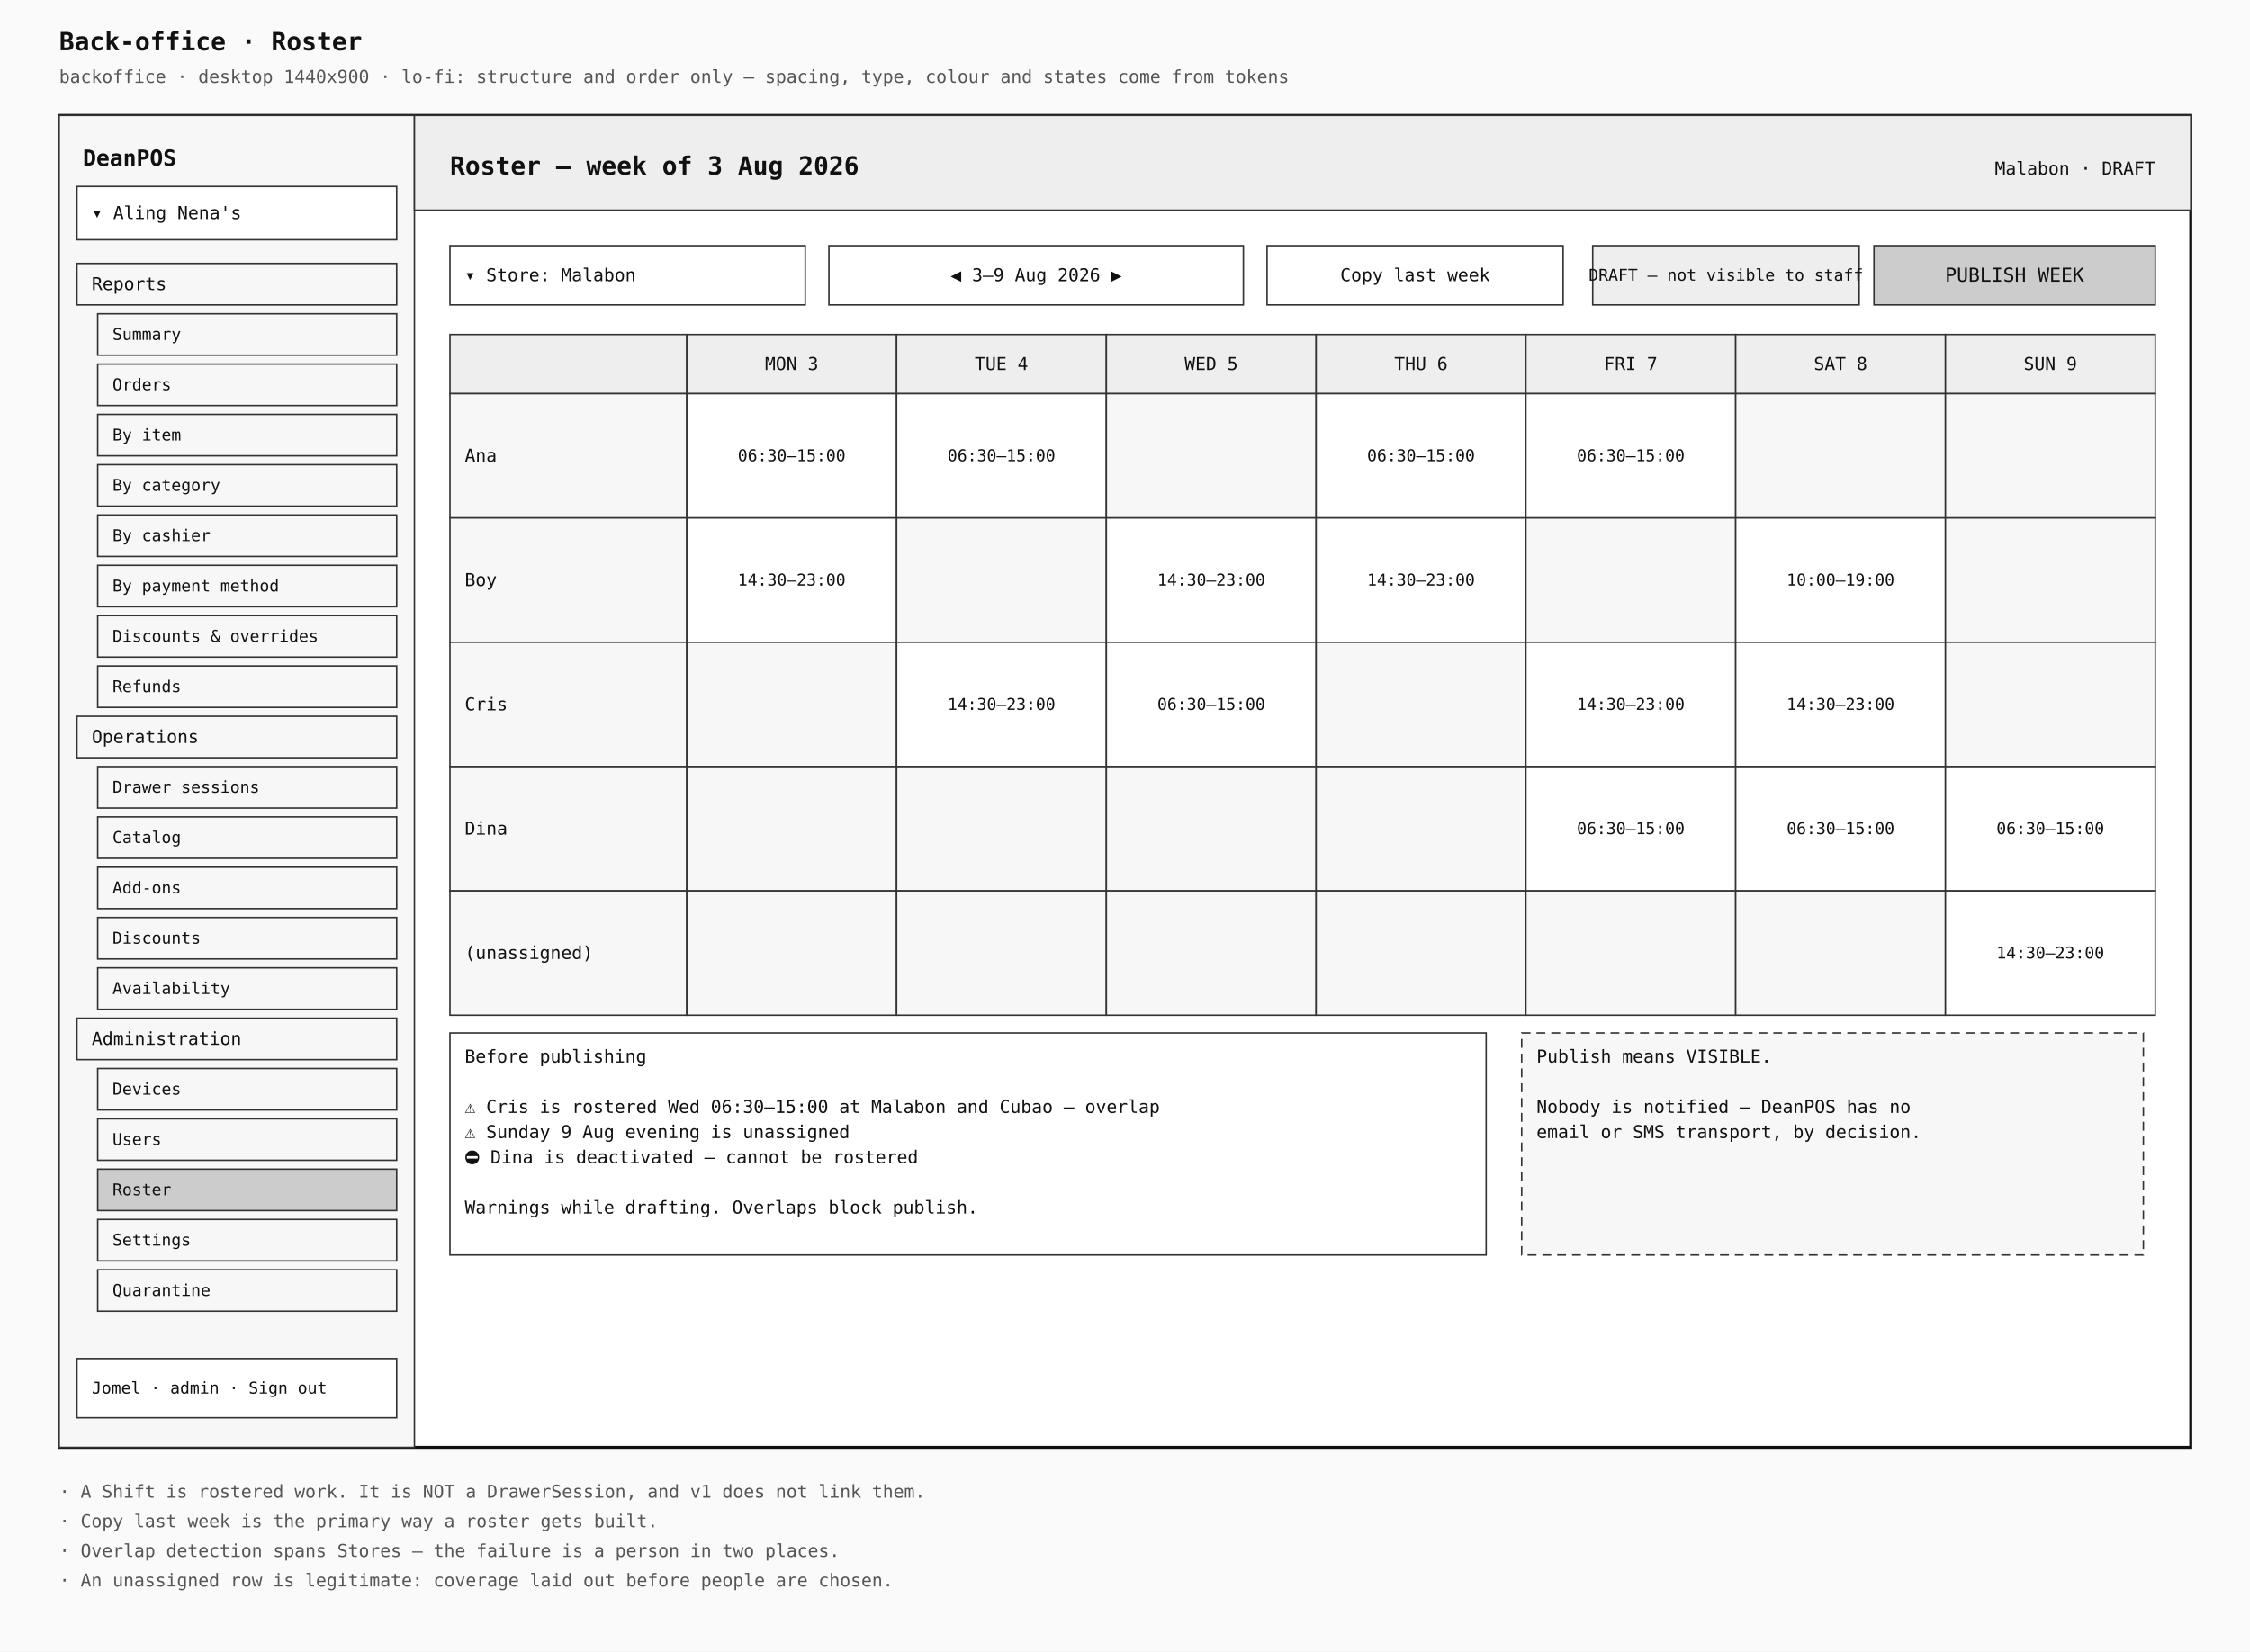
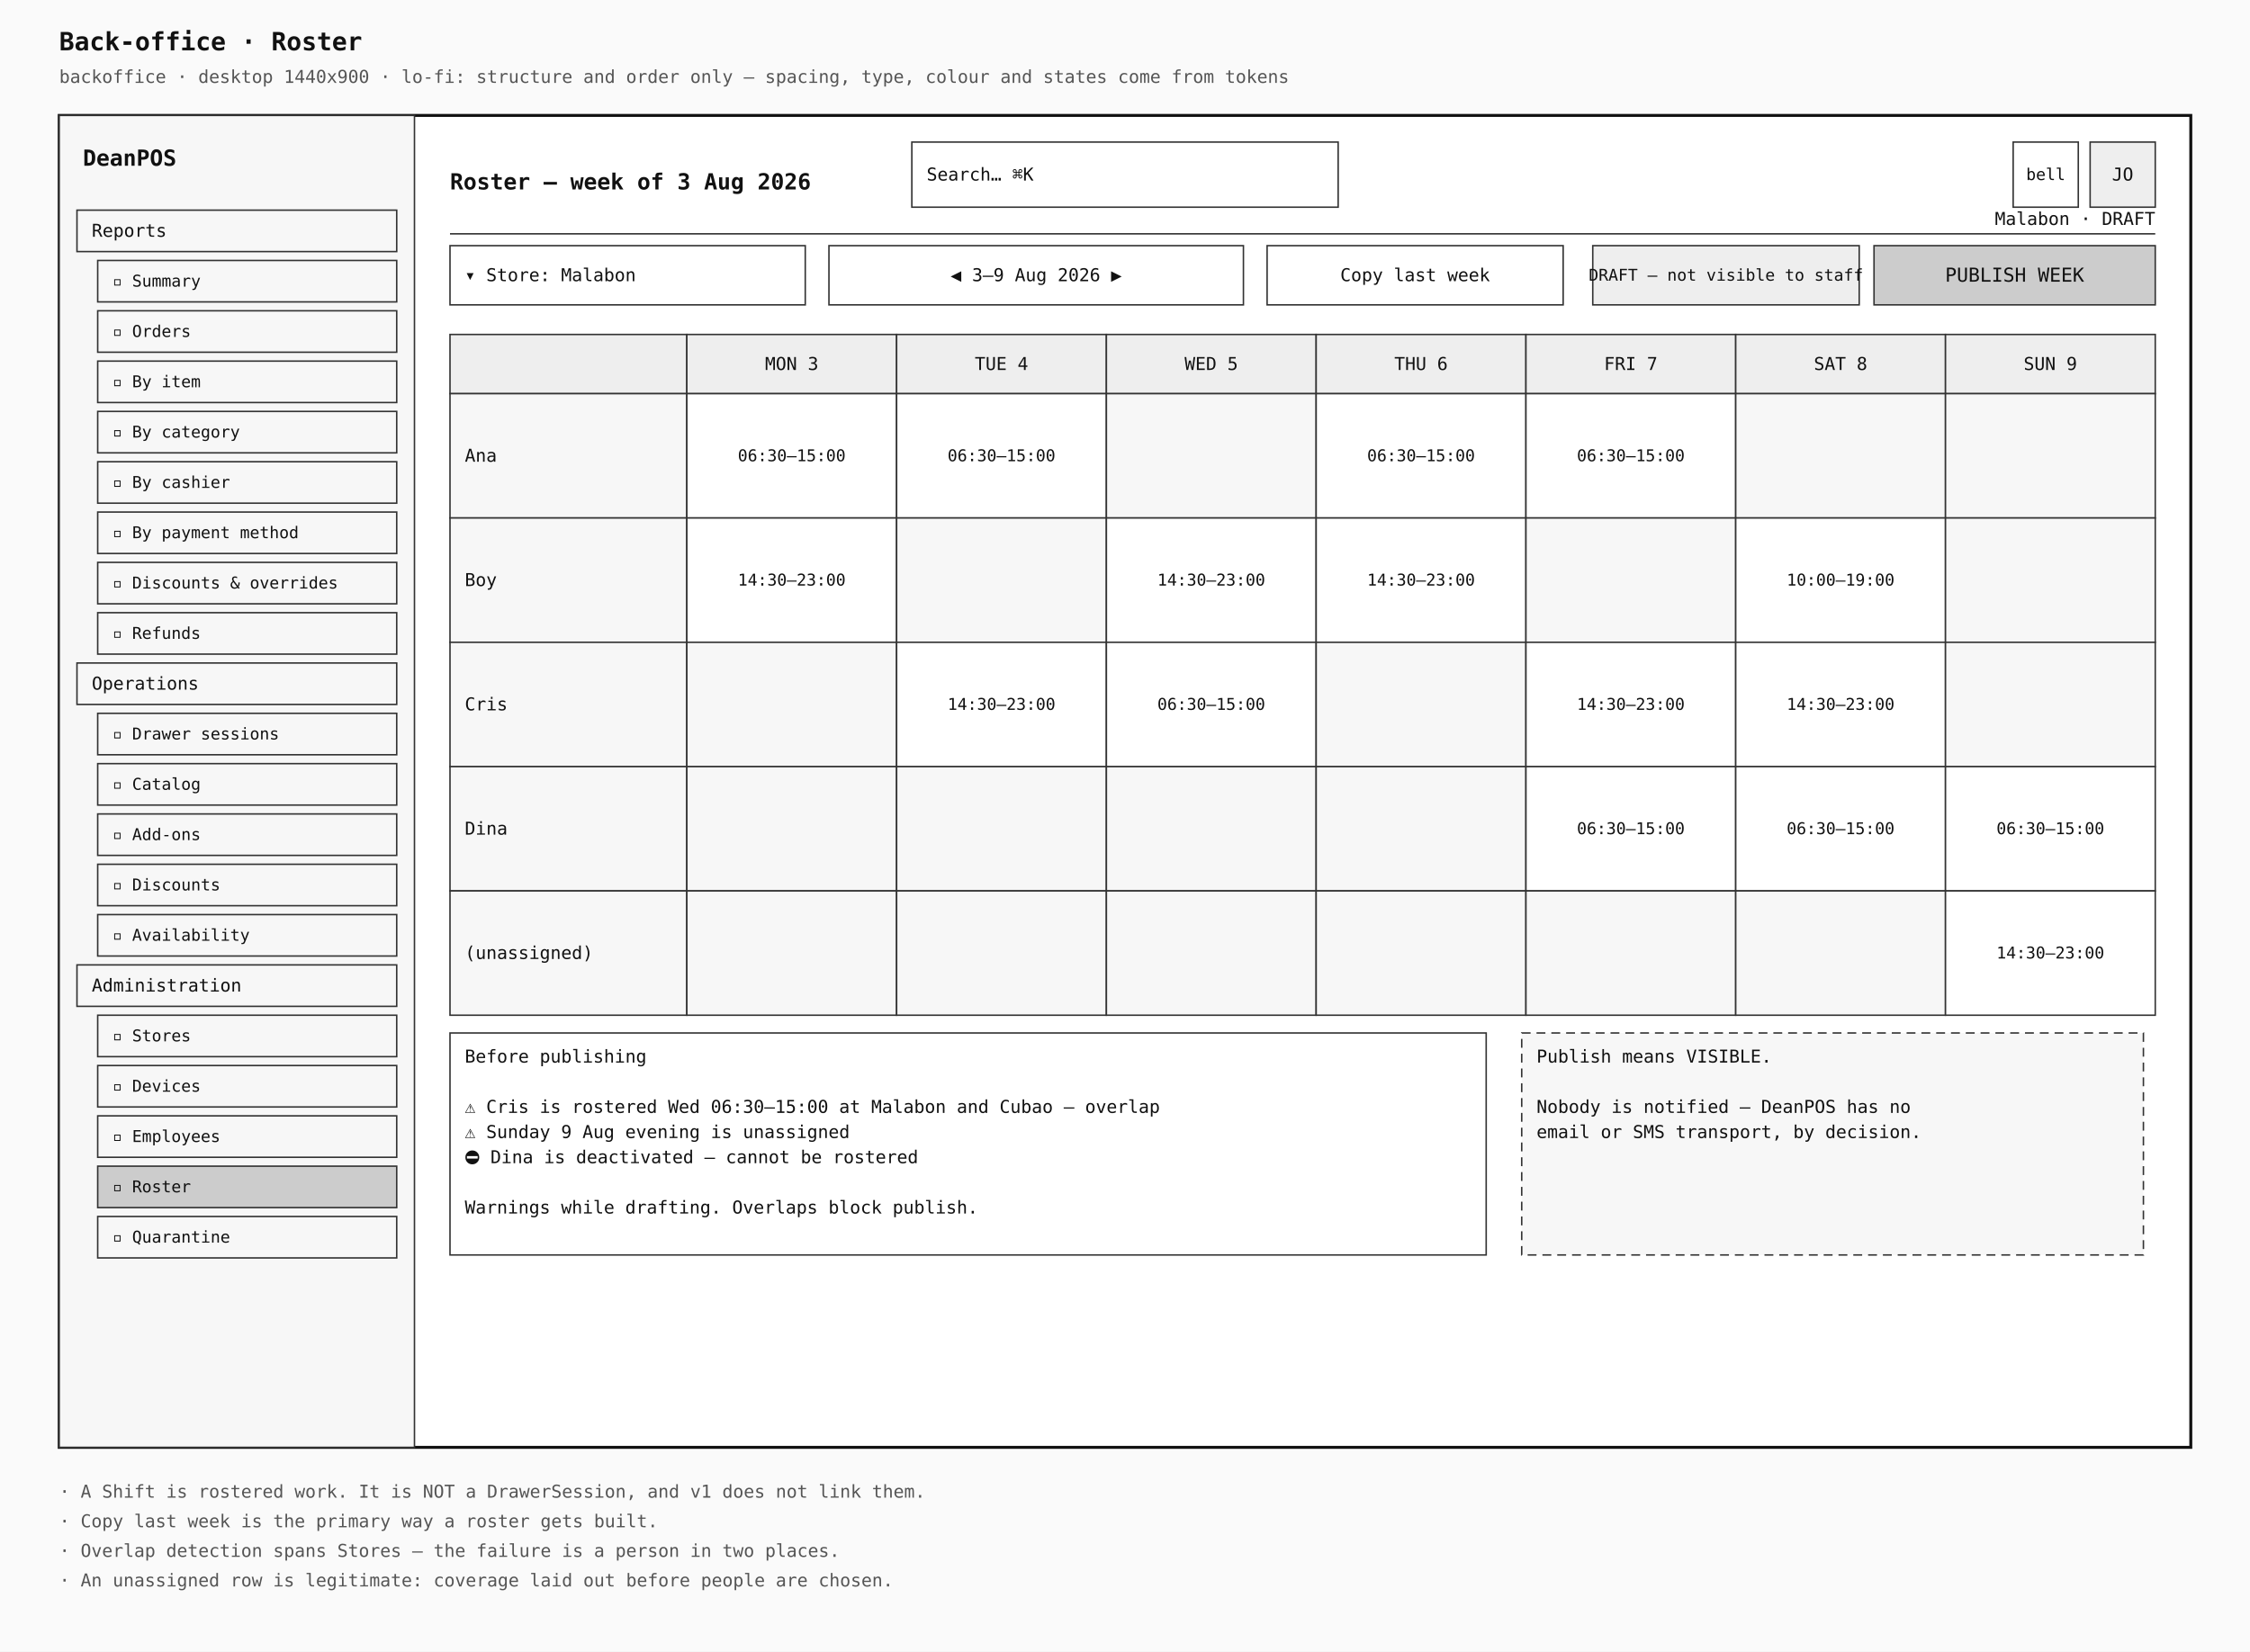
<svg xmlns="http://www.w3.org/2000/svg" width="1520" height="1116" viewBox="0 0 1520 1116" font-family="ui-monospace, SFMono-Regular, Menlo, monospace">
  <rect width="1520" height="1116" fill="#fafafa" />
  <text x="40" y="34" font-size="17" font-weight="bold" fill="#111">Back-office · Roster</text>
  <text x="40" y="56" font-size="12" fill="#555">backoffice · desktop 1440x900 · lo-fi: structure and order only — spacing, type, colour and states come from tokens</text>
  <g transform="translate(40,78)">
    <rect x="0" y="0" width="1440" height="900" fill="#ffffff" stroke="#111" stroke-width="2" />
    <rect x="0" y="0" width="240" height="900" rx="0" fill="#f7f7f7" stroke="#333" stroke-width="1" />
    <text x="16" y="34" font-size="15" text-anchor="start" font-weight="bold" fill="#111">DeanPOS</text>
-     <rect x="12" y="48" width="216" height="36" rx="0" fill="#ffffff" stroke="#333" stroke-width="1" />
-     <text x="22" y="70.0" font-size="12" fill="#111">▾  Aling Nena's</text>
-     <rect x="12" y="100" width="216" height="28" rx="0" fill="#f7f7f7" stroke="#333" stroke-width="1" />
-     <text x="22" y="118.0" font-size="12" fill="#111">Reports</text>
-     <rect x="26" y="134" width="202" height="28" rx="0" fill="#f7f7f7" stroke="#333" stroke-width="1" />
-     <text x="36" y="151.667" font-size="11" fill="#111">Summary</text>
-     <rect x="26" y="168" width="202" height="28" rx="0" fill="#f7f7f7" stroke="#333" stroke-width="1" />
-     <text x="36" y="185.667" font-size="11" fill="#111">Orders</text>
-     <rect x="26" y="202" width="202" height="28" rx="0" fill="#f7f7f7" stroke="#333" stroke-width="1" />
-     <text x="36" y="219.667" font-size="11" fill="#111">By item</text>
-     <rect x="26" y="236" width="202" height="28" rx="0" fill="#f7f7f7" stroke="#333" stroke-width="1" />
-     <text x="36" y="253.667" font-size="11" fill="#111">By category</text>
-     <rect x="26" y="270" width="202" height="28" rx="0" fill="#f7f7f7" stroke="#333" stroke-width="1" />
-     <text x="36" y="287.667" font-size="11" fill="#111">By cashier</text>
-     <rect x="26" y="304" width="202" height="28" rx="0" fill="#f7f7f7" stroke="#333" stroke-width="1" />
-     <text x="36" y="321.667" font-size="11" fill="#111">By payment method</text>
-     <rect x="26" y="338" width="202" height="28" rx="0" fill="#f7f7f7" stroke="#333" stroke-width="1" />
-     <text x="36" y="355.667" font-size="11" fill="#111">Discounts &amp; overrides</text>
-     <rect x="26" y="372" width="202" height="28" rx="0" fill="#f7f7f7" stroke="#333" stroke-width="1" />
-     <text x="36" y="389.667" font-size="11" fill="#111">Refunds</text>
-     <rect x="12" y="406" width="216" height="28" rx="0" fill="#f7f7f7" stroke="#333" stroke-width="1" />
-     <text x="22" y="424.0" font-size="12" fill="#111">Operations</text>
-     <rect x="26" y="440" width="202" height="28" rx="0" fill="#f7f7f7" stroke="#333" stroke-width="1" />
-     <text x="36" y="457.667" font-size="11" fill="#111">Drawer sessions</text>
-     <rect x="26" y="474" width="202" height="28" rx="0" fill="#f7f7f7" stroke="#333" stroke-width="1" />
-     <text x="36" y="491.667" font-size="11" fill="#111">Catalog</text>
-     <rect x="26" y="508" width="202" height="28" rx="0" fill="#f7f7f7" stroke="#333" stroke-width="1" />
-     <text x="36" y="525.667" font-size="11" fill="#111">Add-ons</text>
-     <rect x="26" y="542" width="202" height="28" rx="0" fill="#f7f7f7" stroke="#333" stroke-width="1" />
-     <text x="36" y="559.667" font-size="11" fill="#111">Discounts</text>
-     <rect x="26" y="576" width="202" height="28" rx="0" fill="#f7f7f7" stroke="#333" stroke-width="1" />
-     <text x="36" y="593.667" font-size="11" fill="#111">Availability</text>
-     <rect x="12" y="610" width="216" height="28" rx="0" fill="#f7f7f7" stroke="#333" stroke-width="1" />
-     <text x="22" y="628.0" font-size="12" fill="#111">Administration</text>
-     <rect x="26" y="644" width="202" height="28" rx="0" fill="#f7f7f7" stroke="#333" stroke-width="1" />
-     <text x="36" y="661.667" font-size="11" fill="#111">Devices</text>
-     <rect x="26" y="678" width="202" height="28" rx="0" fill="#f7f7f7" stroke="#333" stroke-width="1" />
-     <text x="36" y="695.667" font-size="11" fill="#111">Users</text>
-     <rect x="26" y="712" width="202" height="28" rx="0" fill="#cccccc" stroke="#333" stroke-width="1" />
-     <text x="36" y="729.667" font-size="11" fill="#111">Roster</text>
-     <rect x="26" y="746" width="202" height="28" rx="0" fill="#f7f7f7" stroke="#333" stroke-width="1" />
-     <text x="36" y="763.667" font-size="11" fill="#111">Settings</text>
-     <rect x="26" y="780" width="202" height="28" rx="0" fill="#f7f7f7" stroke="#333" stroke-width="1" />
-     <text x="36" y="797.667" font-size="11" fill="#111">Quarantine</text>
-     <rect x="12" y="840" width="216" height="40" rx="0" fill="#ffffff" stroke="#333" stroke-width="1" />
-     <text x="22" y="863.667" font-size="11" fill="#111">Jomel · admin  ·  Sign out</text>
-     <rect x="240" y="0" width="1200" height="64" rx="0" fill="#eeeeee" stroke="#333" stroke-width="1" />
-     <text x="264" y="40" font-size="17" text-anchor="start" font-weight="bold" fill="#111">Roster — week of 3 Aug 2026</text>
-     <text x="1416" y="40" font-size="12" text-anchor="end" font-weight="normal" fill="#111">Malabon · DRAFT</text>
+     <rect x="12" y="64" width="216" height="28" rx="0" fill="#f7f7f7" stroke="#333" stroke-width="1" />
+     <text x="22" y="82.0" font-size="12" fill="#111">Reports</text>
+     <rect x="26" y="98" width="202" height="28" rx="0" fill="#f7f7f7" stroke="#333" stroke-width="1" />
+     <text x="36" y="115.667" font-size="11" fill="#111">▫  Summary</text>
+     <rect x="26" y="132" width="202" height="28" rx="0" fill="#f7f7f7" stroke="#333" stroke-width="1" />
+     <text x="36" y="149.667" font-size="11" fill="#111">▫  Orders</text>
+     <rect x="26" y="166" width="202" height="28" rx="0" fill="#f7f7f7" stroke="#333" stroke-width="1" />
+     <text x="36" y="183.667" font-size="11" fill="#111">▫  By item</text>
+     <rect x="26" y="200" width="202" height="28" rx="0" fill="#f7f7f7" stroke="#333" stroke-width="1" />
+     <text x="36" y="217.667" font-size="11" fill="#111">▫  By category</text>
+     <rect x="26" y="234" width="202" height="28" rx="0" fill="#f7f7f7" stroke="#333" stroke-width="1" />
+     <text x="36" y="251.667" font-size="11" fill="#111">▫  By cashier</text>
+     <rect x="26" y="268" width="202" height="28" rx="0" fill="#f7f7f7" stroke="#333" stroke-width="1" />
+     <text x="36" y="285.667" font-size="11" fill="#111">▫  By payment method</text>
+     <rect x="26" y="302" width="202" height="28" rx="0" fill="#f7f7f7" stroke="#333" stroke-width="1" />
+     <text x="36" y="319.667" font-size="11" fill="#111">▫  Discounts &amp; overrides</text>
+     <rect x="26" y="336" width="202" height="28" rx="0" fill="#f7f7f7" stroke="#333" stroke-width="1" />
+     <text x="36" y="353.667" font-size="11" fill="#111">▫  Refunds</text>
+     <rect x="12" y="370" width="216" height="28" rx="0" fill="#f7f7f7" stroke="#333" stroke-width="1" />
+     <text x="22" y="388.0" font-size="12" fill="#111">Operations</text>
+     <rect x="26" y="404" width="202" height="28" rx="0" fill="#f7f7f7" stroke="#333" stroke-width="1" />
+     <text x="36" y="421.667" font-size="11" fill="#111">▫  Drawer sessions</text>
+     <rect x="26" y="438" width="202" height="28" rx="0" fill="#f7f7f7" stroke="#333" stroke-width="1" />
+     <text x="36" y="455.667" font-size="11" fill="#111">▫  Catalog</text>
+     <rect x="26" y="472" width="202" height="28" rx="0" fill="#f7f7f7" stroke="#333" stroke-width="1" />
+     <text x="36" y="489.667" font-size="11" fill="#111">▫  Add-ons</text>
+     <rect x="26" y="506" width="202" height="28" rx="0" fill="#f7f7f7" stroke="#333" stroke-width="1" />
+     <text x="36" y="523.667" font-size="11" fill="#111">▫  Discounts</text>
+     <rect x="26" y="540" width="202" height="28" rx="0" fill="#f7f7f7" stroke="#333" stroke-width="1" />
+     <text x="36" y="557.667" font-size="11" fill="#111">▫  Availability</text>
+     <rect x="12" y="574" width="216" height="28" rx="0" fill="#f7f7f7" stroke="#333" stroke-width="1" />
+     <text x="22" y="592.0" font-size="12" fill="#111">Administration</text>
+     <rect x="26" y="608" width="202" height="28" rx="0" fill="#f7f7f7" stroke="#333" stroke-width="1" />
+     <text x="36" y="625.667" font-size="11" fill="#111">▫  Stores</text>
+     <rect x="26" y="642" width="202" height="28" rx="0" fill="#f7f7f7" stroke="#333" stroke-width="1" />
+     <text x="36" y="659.667" font-size="11" fill="#111">▫  Devices</text>
+     <rect x="26" y="676" width="202" height="28" rx="0" fill="#f7f7f7" stroke="#333" stroke-width="1" />
+     <text x="36" y="693.667" font-size="11" fill="#111">▫  Employees</text>
+     <rect x="26" y="710" width="202" height="28" rx="0" fill="#cccccc" stroke="#333" stroke-width="1" />
+     <text x="36" y="727.667" font-size="11" fill="#111">▫  Roster</text>
+     <rect x="26" y="744" width="202" height="28" rx="0" fill="#f7f7f7" stroke="#333" stroke-width="1" />
+     <text x="36" y="761.667" font-size="11" fill="#111">▫  Quarantine</text>
+     <text x="264" y="50" font-size="15" text-anchor="start" font-weight="bold" fill="#111">Roster — week of 3 Aug 2026</text>
+     <rect x="576.0" y="18" width="288" height="44" rx="0" fill="#ffffff" stroke="#333" stroke-width="1" />
+     <text x="586.0" y="44.0" font-size="12" fill="#111">Search…                          ⌘K</text>
+     <rect x="1320" y="18" width="44" height="44" rx="0" fill="#ffffff" stroke="#333" stroke-width="1" />
+     <text x="1342.0" y="43.667" font-size="11" text-anchor="middle" fill="#111">bell</text>
+     <rect x="1372" y="18" width="44" height="44" rx="0" fill="#eeeeee" stroke="#333" stroke-width="1" />
+     <text x="1394.0" y="44.0" font-size="12" text-anchor="middle" fill="#111">JO</text>
+     <line x1="264" y1="80" x2="1416" y2="80" stroke="#333" />
+     <text x="1416" y="74" font-size="12" text-anchor="end" font-weight="normal" fill="#111">Malabon · DRAFT</text>
    <rect x="264" y="88" width="240" height="40" rx="0" fill="#ffffff" stroke="#333" stroke-width="1" />
    <text x="274" y="112.0" font-size="12" fill="#111">▾  Store: Malabon</text>
    <rect x="520" y="88" width="280" height="40" rx="0" fill="#ffffff" stroke="#333" stroke-width="1" />
    <text x="660.0" y="112.0" font-size="12" text-anchor="middle" fill="#111">◀   3–9 Aug 2026   ▶</text>
    <rect x="816" y="88" width="200" height="40" rx="0" fill="#ffffff" stroke="#333" stroke-width="1" />
    <text x="916.0" y="112.0" font-size="12" text-anchor="middle" fill="#111">Copy last week</text>
    <rect x="1036" y="88" width="180" height="40" rx="0" fill="#eeeeee" stroke="#333" stroke-width="1" />
    <text x="1126.0" y="111.667" font-size="11" text-anchor="middle" fill="#111">DRAFT — not visible to staff</text>
    <rect x="1226" y="88" width="190" height="40" rx="0" fill="#cccccc" stroke="#333" stroke-width="1" />
    <text x="1321.0" y="112.333" font-size="13" text-anchor="middle" fill="#111">PUBLISH WEEK</text>
    <rect x="264" y="148" width="160" height="40" rx="0" fill="#eeeeee" stroke="#333" stroke-width="1" />
    <rect x="424.0" y="148" width="141.714" height="40" rx="0" fill="#eeeeee" stroke="#333" stroke-width="1" />
    <text x="494.857" y="172.0" font-size="12" text-anchor="middle" fill="#111">MON 3</text>
    <rect x="565.714" y="148" width="141.714" height="40" rx="0" fill="#eeeeee" stroke="#333" stroke-width="1" />
    <text x="636.571" y="172.0" font-size="12" text-anchor="middle" fill="#111">TUE 4</text>
    <rect x="707.429" y="148" width="141.714" height="40" rx="0" fill="#eeeeee" stroke="#333" stroke-width="1" />
    <text x="778.286" y="172.0" font-size="12" text-anchor="middle" fill="#111">WED 5</text>
    <rect x="849.143" y="148" width="141.714" height="40" rx="0" fill="#eeeeee" stroke="#333" stroke-width="1" />
    <text x="920.0" y="172.0" font-size="12" text-anchor="middle" fill="#111">THU 6</text>
    <rect x="990.857" y="148" width="141.714" height="40" rx="0" fill="#eeeeee" stroke="#333" stroke-width="1" />
    <text x="1061.714" y="172.0" font-size="12" text-anchor="middle" fill="#111">FRI 7</text>
    <rect x="1132.571" y="148" width="141.714" height="40" rx="0" fill="#eeeeee" stroke="#333" stroke-width="1" />
    <text x="1203.429" y="172.0" font-size="12" text-anchor="middle" fill="#111">SAT 8</text>
    <rect x="1274.286" y="148" width="141.714" height="40" rx="0" fill="#eeeeee" stroke="#333" stroke-width="1" />
    <text x="1345.143" y="172.0" font-size="12" text-anchor="middle" fill="#111">SUN 9</text>
    <rect x="264" y="188" width="160" height="84" rx="0" fill="#f7f7f7" stroke="#333" stroke-width="1" />
    <text x="274" y="234.0" font-size="12" fill="#111">Ana</text>
    <rect x="424.0" y="188" width="141.714" height="84" rx="0" fill="#ffffff" stroke="#333" stroke-width="1" />
    <text x="494.857" y="233.667" font-size="11" text-anchor="middle" fill="#111">06:30–15:00</text>
    <rect x="565.714" y="188" width="141.714" height="84" rx="0" fill="#ffffff" stroke="#333" stroke-width="1" />
    <text x="636.571" y="233.667" font-size="11" text-anchor="middle" fill="#111">06:30–15:00</text>
    <rect x="707.429" y="188" width="141.714" height="84" rx="0" fill="#f7f7f7" stroke="#333" stroke-width="1" />
    <rect x="849.143" y="188" width="141.714" height="84" rx="0" fill="#ffffff" stroke="#333" stroke-width="1" />
    <text x="920.0" y="233.667" font-size="11" text-anchor="middle" fill="#111">06:30–15:00</text>
    <rect x="990.857" y="188" width="141.714" height="84" rx="0" fill="#ffffff" stroke="#333" stroke-width="1" />
    <text x="1061.714" y="233.667" font-size="11" text-anchor="middle" fill="#111">06:30–15:00</text>
    <rect x="1132.571" y="188" width="141.714" height="84" rx="0" fill="#f7f7f7" stroke="#333" stroke-width="1" />
    <rect x="1274.286" y="188" width="141.714" height="84" rx="0" fill="#f7f7f7" stroke="#333" stroke-width="1" />
    <rect x="264" y="272" width="160" height="84" rx="0" fill="#f7f7f7" stroke="#333" stroke-width="1" />
    <text x="274" y="318.0" font-size="12" fill="#111">Boy</text>
    <rect x="424.0" y="272" width="141.714" height="84" rx="0" fill="#ffffff" stroke="#333" stroke-width="1" />
    <text x="494.857" y="317.667" font-size="11" text-anchor="middle" fill="#111">14:30–23:00</text>
    <rect x="565.714" y="272" width="141.714" height="84" rx="0" fill="#f7f7f7" stroke="#333" stroke-width="1" />
    <rect x="707.429" y="272" width="141.714" height="84" rx="0" fill="#ffffff" stroke="#333" stroke-width="1" />
    <text x="778.286" y="317.667" font-size="11" text-anchor="middle" fill="#111">14:30–23:00</text>
    <rect x="849.143" y="272" width="141.714" height="84" rx="0" fill="#ffffff" stroke="#333" stroke-width="1" />
    <text x="920.0" y="317.667" font-size="11" text-anchor="middle" fill="#111">14:30–23:00</text>
    <rect x="990.857" y="272" width="141.714" height="84" rx="0" fill="#f7f7f7" stroke="#333" stroke-width="1" />
    <rect x="1132.571" y="272" width="141.714" height="84" rx="0" fill="#ffffff" stroke="#333" stroke-width="1" />
    <text x="1203.429" y="317.667" font-size="11" text-anchor="middle" fill="#111">10:00–19:00</text>
    <rect x="1274.286" y="272" width="141.714" height="84" rx="0" fill="#f7f7f7" stroke="#333" stroke-width="1" />
    <rect x="264" y="356" width="160" height="84" rx="0" fill="#f7f7f7" stroke="#333" stroke-width="1" />
    <text x="274" y="402.0" font-size="12" fill="#111">Cris</text>
    <rect x="424.0" y="356" width="141.714" height="84" rx="0" fill="#f7f7f7" stroke="#333" stroke-width="1" />
    <rect x="565.714" y="356" width="141.714" height="84" rx="0" fill="#ffffff" stroke="#333" stroke-width="1" />
    <text x="636.571" y="401.667" font-size="11" text-anchor="middle" fill="#111">14:30–23:00</text>
    <rect x="707.429" y="356" width="141.714" height="84" rx="0" fill="#ffffff" stroke="#333" stroke-width="1" />
    <text x="778.286" y="401.667" font-size="11" text-anchor="middle" fill="#111">06:30–15:00</text>
    <rect x="849.143" y="356" width="141.714" height="84" rx="0" fill="#f7f7f7" stroke="#333" stroke-width="1" />
    <rect x="990.857" y="356" width="141.714" height="84" rx="0" fill="#ffffff" stroke="#333" stroke-width="1" />
    <text x="1061.714" y="401.667" font-size="11" text-anchor="middle" fill="#111">14:30–23:00</text>
    <rect x="1132.571" y="356" width="141.714" height="84" rx="0" fill="#ffffff" stroke="#333" stroke-width="1" />
    <text x="1203.429" y="401.667" font-size="11" text-anchor="middle" fill="#111">14:30–23:00</text>
    <rect x="1274.286" y="356" width="141.714" height="84" rx="0" fill="#f7f7f7" stroke="#333" stroke-width="1" />
    <rect x="264" y="440" width="160" height="84" rx="0" fill="#f7f7f7" stroke="#333" stroke-width="1" />
    <text x="274" y="486.0" font-size="12" fill="#111">Dina</text>
    <rect x="424.0" y="440" width="141.714" height="84" rx="0" fill="#f7f7f7" stroke="#333" stroke-width="1" />
    <rect x="565.714" y="440" width="141.714" height="84" rx="0" fill="#f7f7f7" stroke="#333" stroke-width="1" />
    <rect x="707.429" y="440" width="141.714" height="84" rx="0" fill="#f7f7f7" stroke="#333" stroke-width="1" />
    <rect x="849.143" y="440" width="141.714" height="84" rx="0" fill="#f7f7f7" stroke="#333" stroke-width="1" />
    <rect x="990.857" y="440" width="141.714" height="84" rx="0" fill="#ffffff" stroke="#333" stroke-width="1" />
    <text x="1061.714" y="485.667" font-size="11" text-anchor="middle" fill="#111">06:30–15:00</text>
    <rect x="1132.571" y="440" width="141.714" height="84" rx="0" fill="#ffffff" stroke="#333" stroke-width="1" />
    <text x="1203.429" y="485.667" font-size="11" text-anchor="middle" fill="#111">06:30–15:00</text>
    <rect x="1274.286" y="440" width="141.714" height="84" rx="0" fill="#ffffff" stroke="#333" stroke-width="1" />
    <text x="1345.143" y="485.667" font-size="11" text-anchor="middle" fill="#111">06:30–15:00</text>
    <rect x="264" y="524" width="160" height="84" rx="0" fill="#f7f7f7" stroke="#333" stroke-width="1" />
    <text x="274" y="570.0" font-size="12" fill="#111">(unassigned)</text>
    <rect x="424.0" y="524" width="141.714" height="84" rx="0" fill="#f7f7f7" stroke="#333" stroke-width="1" />
    <rect x="565.714" y="524" width="141.714" height="84" rx="0" fill="#f7f7f7" stroke="#333" stroke-width="1" />
    <rect x="707.429" y="524" width="141.714" height="84" rx="0" fill="#f7f7f7" stroke="#333" stroke-width="1" />
    <rect x="849.143" y="524" width="141.714" height="84" rx="0" fill="#f7f7f7" stroke="#333" stroke-width="1" />
    <rect x="990.857" y="524" width="141.714" height="84" rx="0" fill="#f7f7f7" stroke="#333" stroke-width="1" />
    <rect x="1132.571" y="524" width="141.714" height="84" rx="0" fill="#f7f7f7" stroke="#333" stroke-width="1" />
    <rect x="1274.286" y="524" width="141.714" height="84" rx="0" fill="#ffffff" stroke="#333" stroke-width="1" />
    <text x="1345.143" y="569.667" font-size="11" text-anchor="middle" fill="#111">14:30–23:00</text>
    <rect x="264" y="620" width="700" height="150" rx="0" fill="#ffffff" stroke="#333" stroke-width="1" />
    <text x="274" y="640" font-size="12" fill="#111">Before publishing</text>
    <text x="274" y="657" font-size="12" fill="#111" />
    <text x="274" y="674" font-size="12" fill="#111">⚠ Cris is rostered Wed 06:30–15:00 at Malabon and Cubao — overlap</text>
    <text x="274" y="691" font-size="12" fill="#111">⚠ Sunday 9 Aug evening is unassigned</text>
    <text x="274" y="708" font-size="12" fill="#111">⛔ Dina is deactivated — cannot be rostered</text>
    <text x="274" y="725" font-size="12" fill="#111" />
    <text x="274" y="742" font-size="12" fill="#111">Warnings while drafting. Overlaps block publish.</text>
    <rect x="988" y="620" width="420" height="150" rx="0" fill="#f7f7f7" stroke="#333" stroke-width="1" stroke-dasharray="6 4" />
    <text x="998" y="640" font-size="12" fill="#111">Publish means VISIBLE.</text>
    <text x="998" y="657" font-size="12" fill="#111" />
    <text x="998" y="674" font-size="12" fill="#111">Nobody is notified — DeanPOS has no</text>
    <text x="998" y="691" font-size="12" fill="#111">email or SMS transport, by decision.</text>
    <text x="0" y="934" font-size="12" fill="#555">· A Shift is rostered work. It is NOT a DrawerSession, and v1 does not link them.</text>
    <text x="0" y="954" font-size="12" fill="#555">· Copy last week is the primary way a roster gets built.</text>
    <text x="0" y="974" font-size="12" fill="#555">· Overlap detection spans Stores — the failure is a person in two places.</text>
    <text x="0" y="994" font-size="12" fill="#555">· An unassigned row is legitimate: coverage laid out before people are chosen.</text>
  </g>
</svg>
